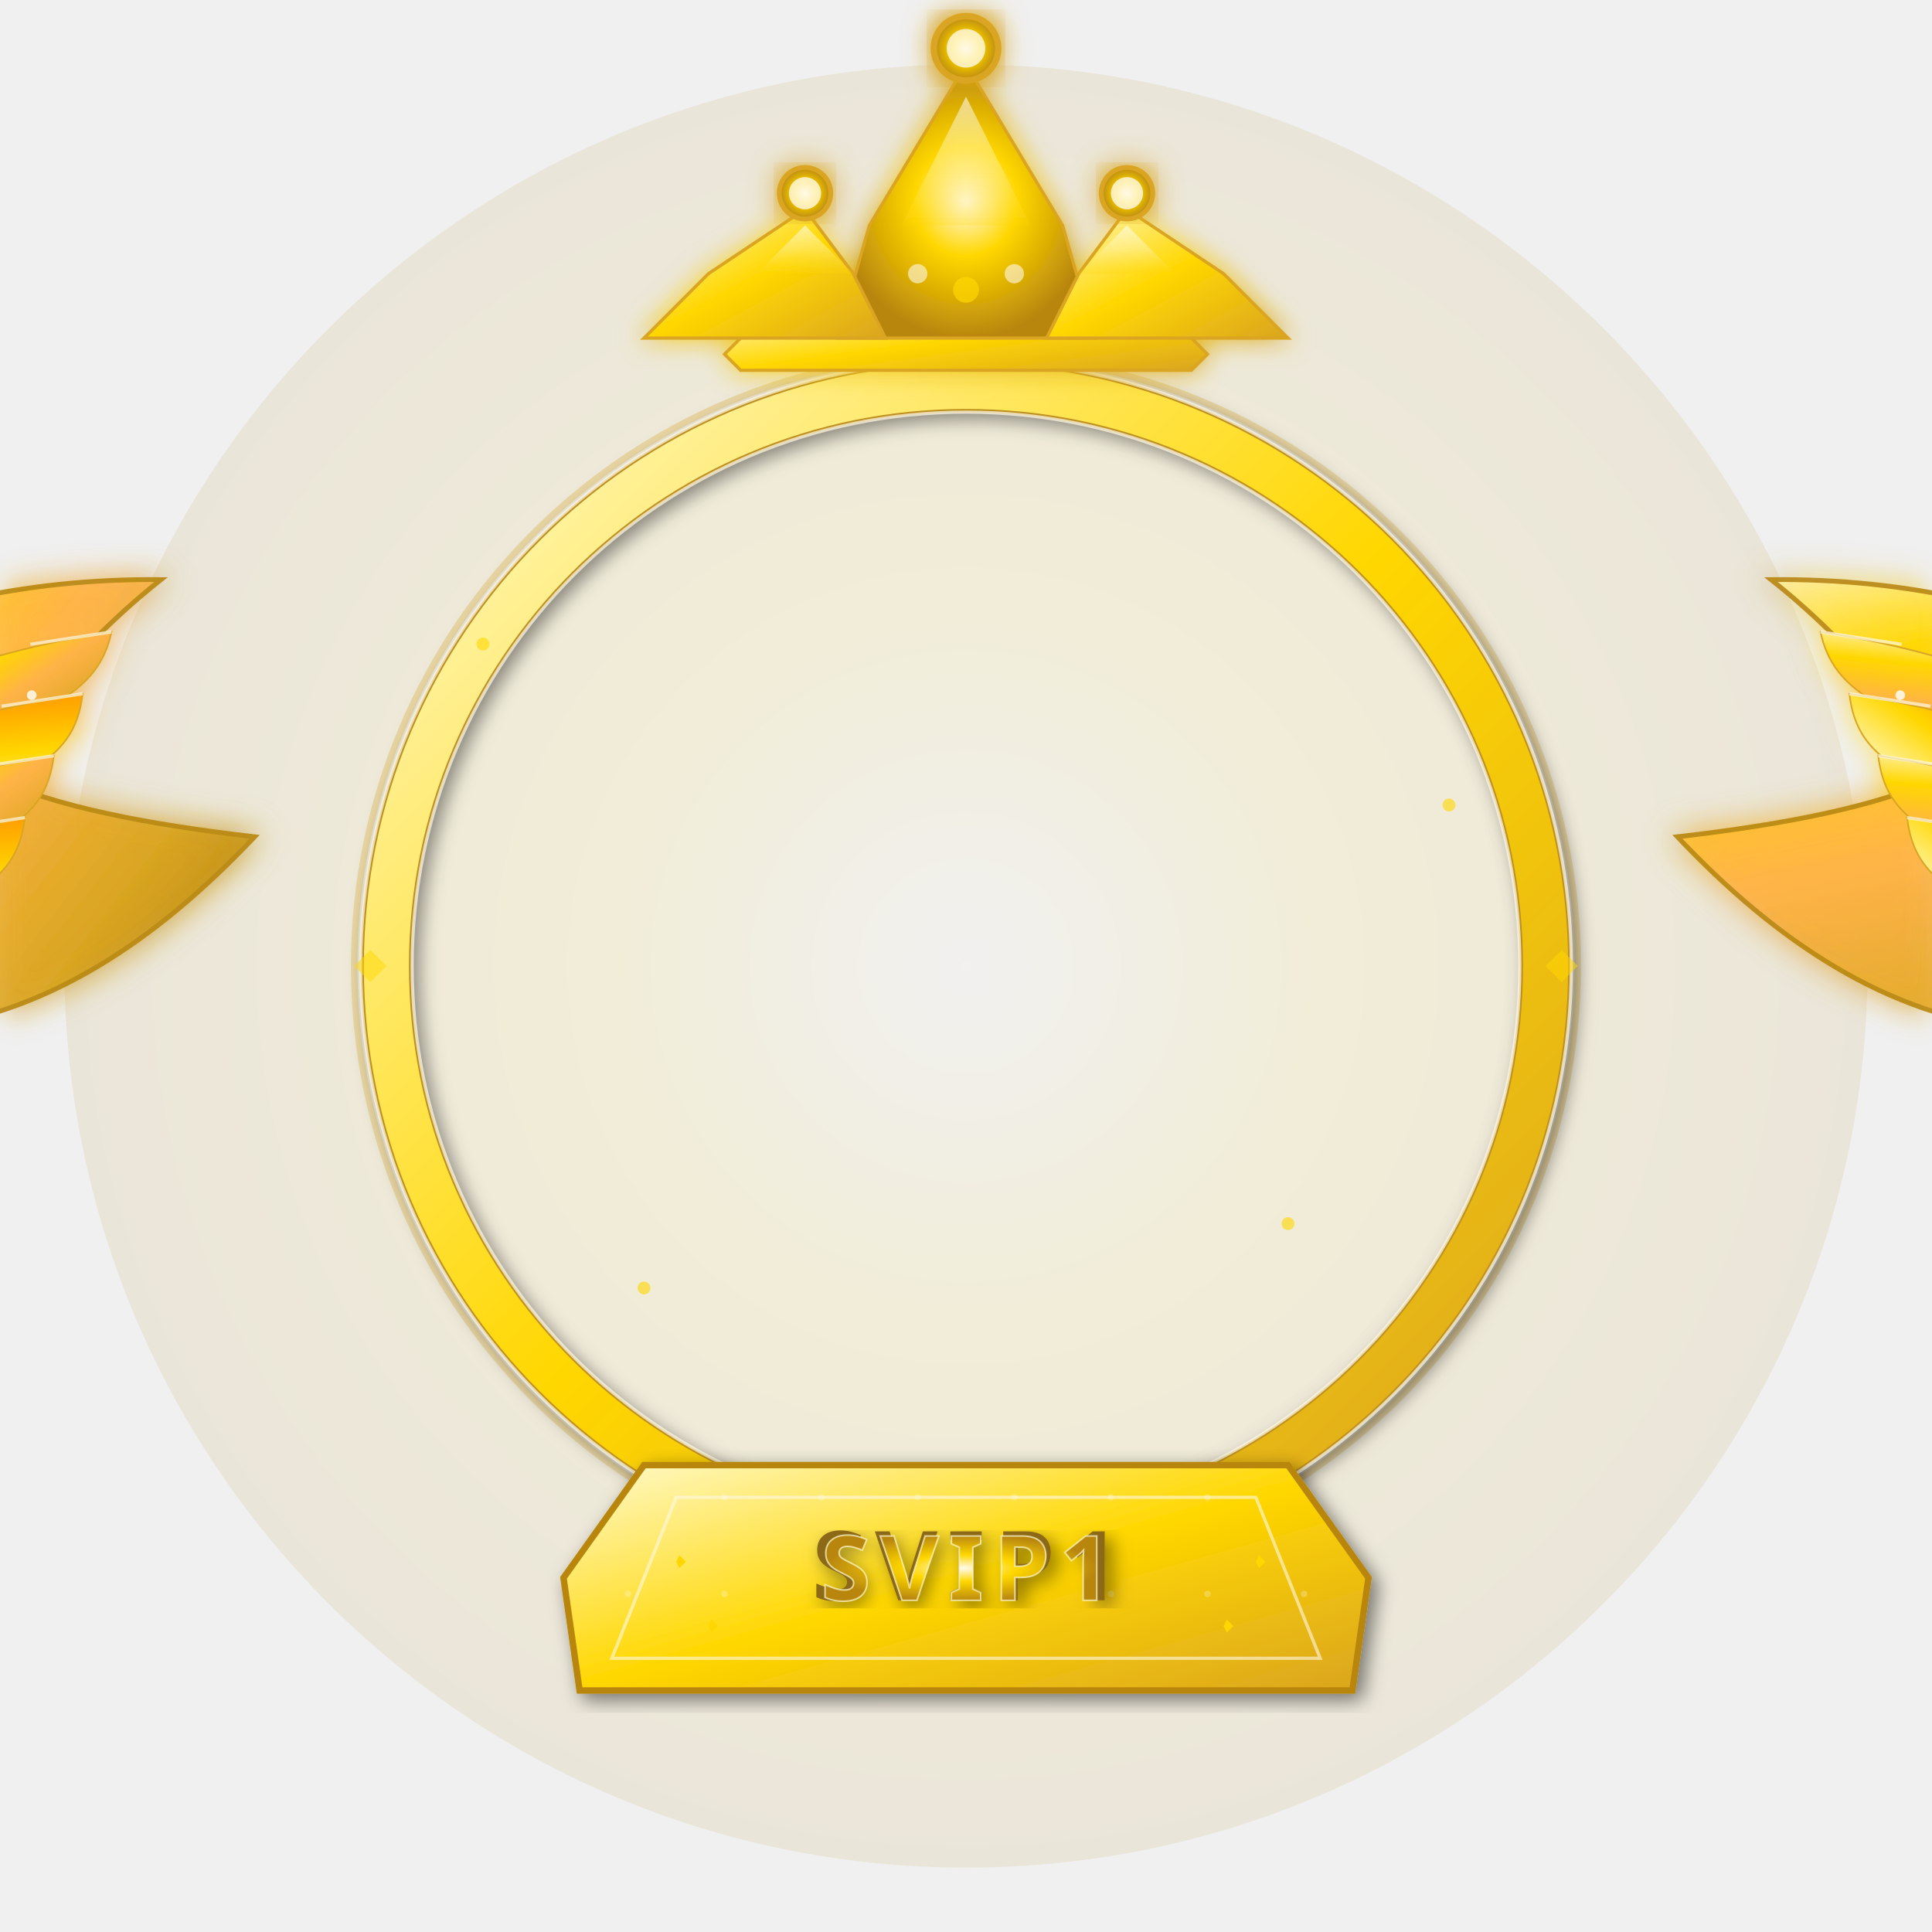
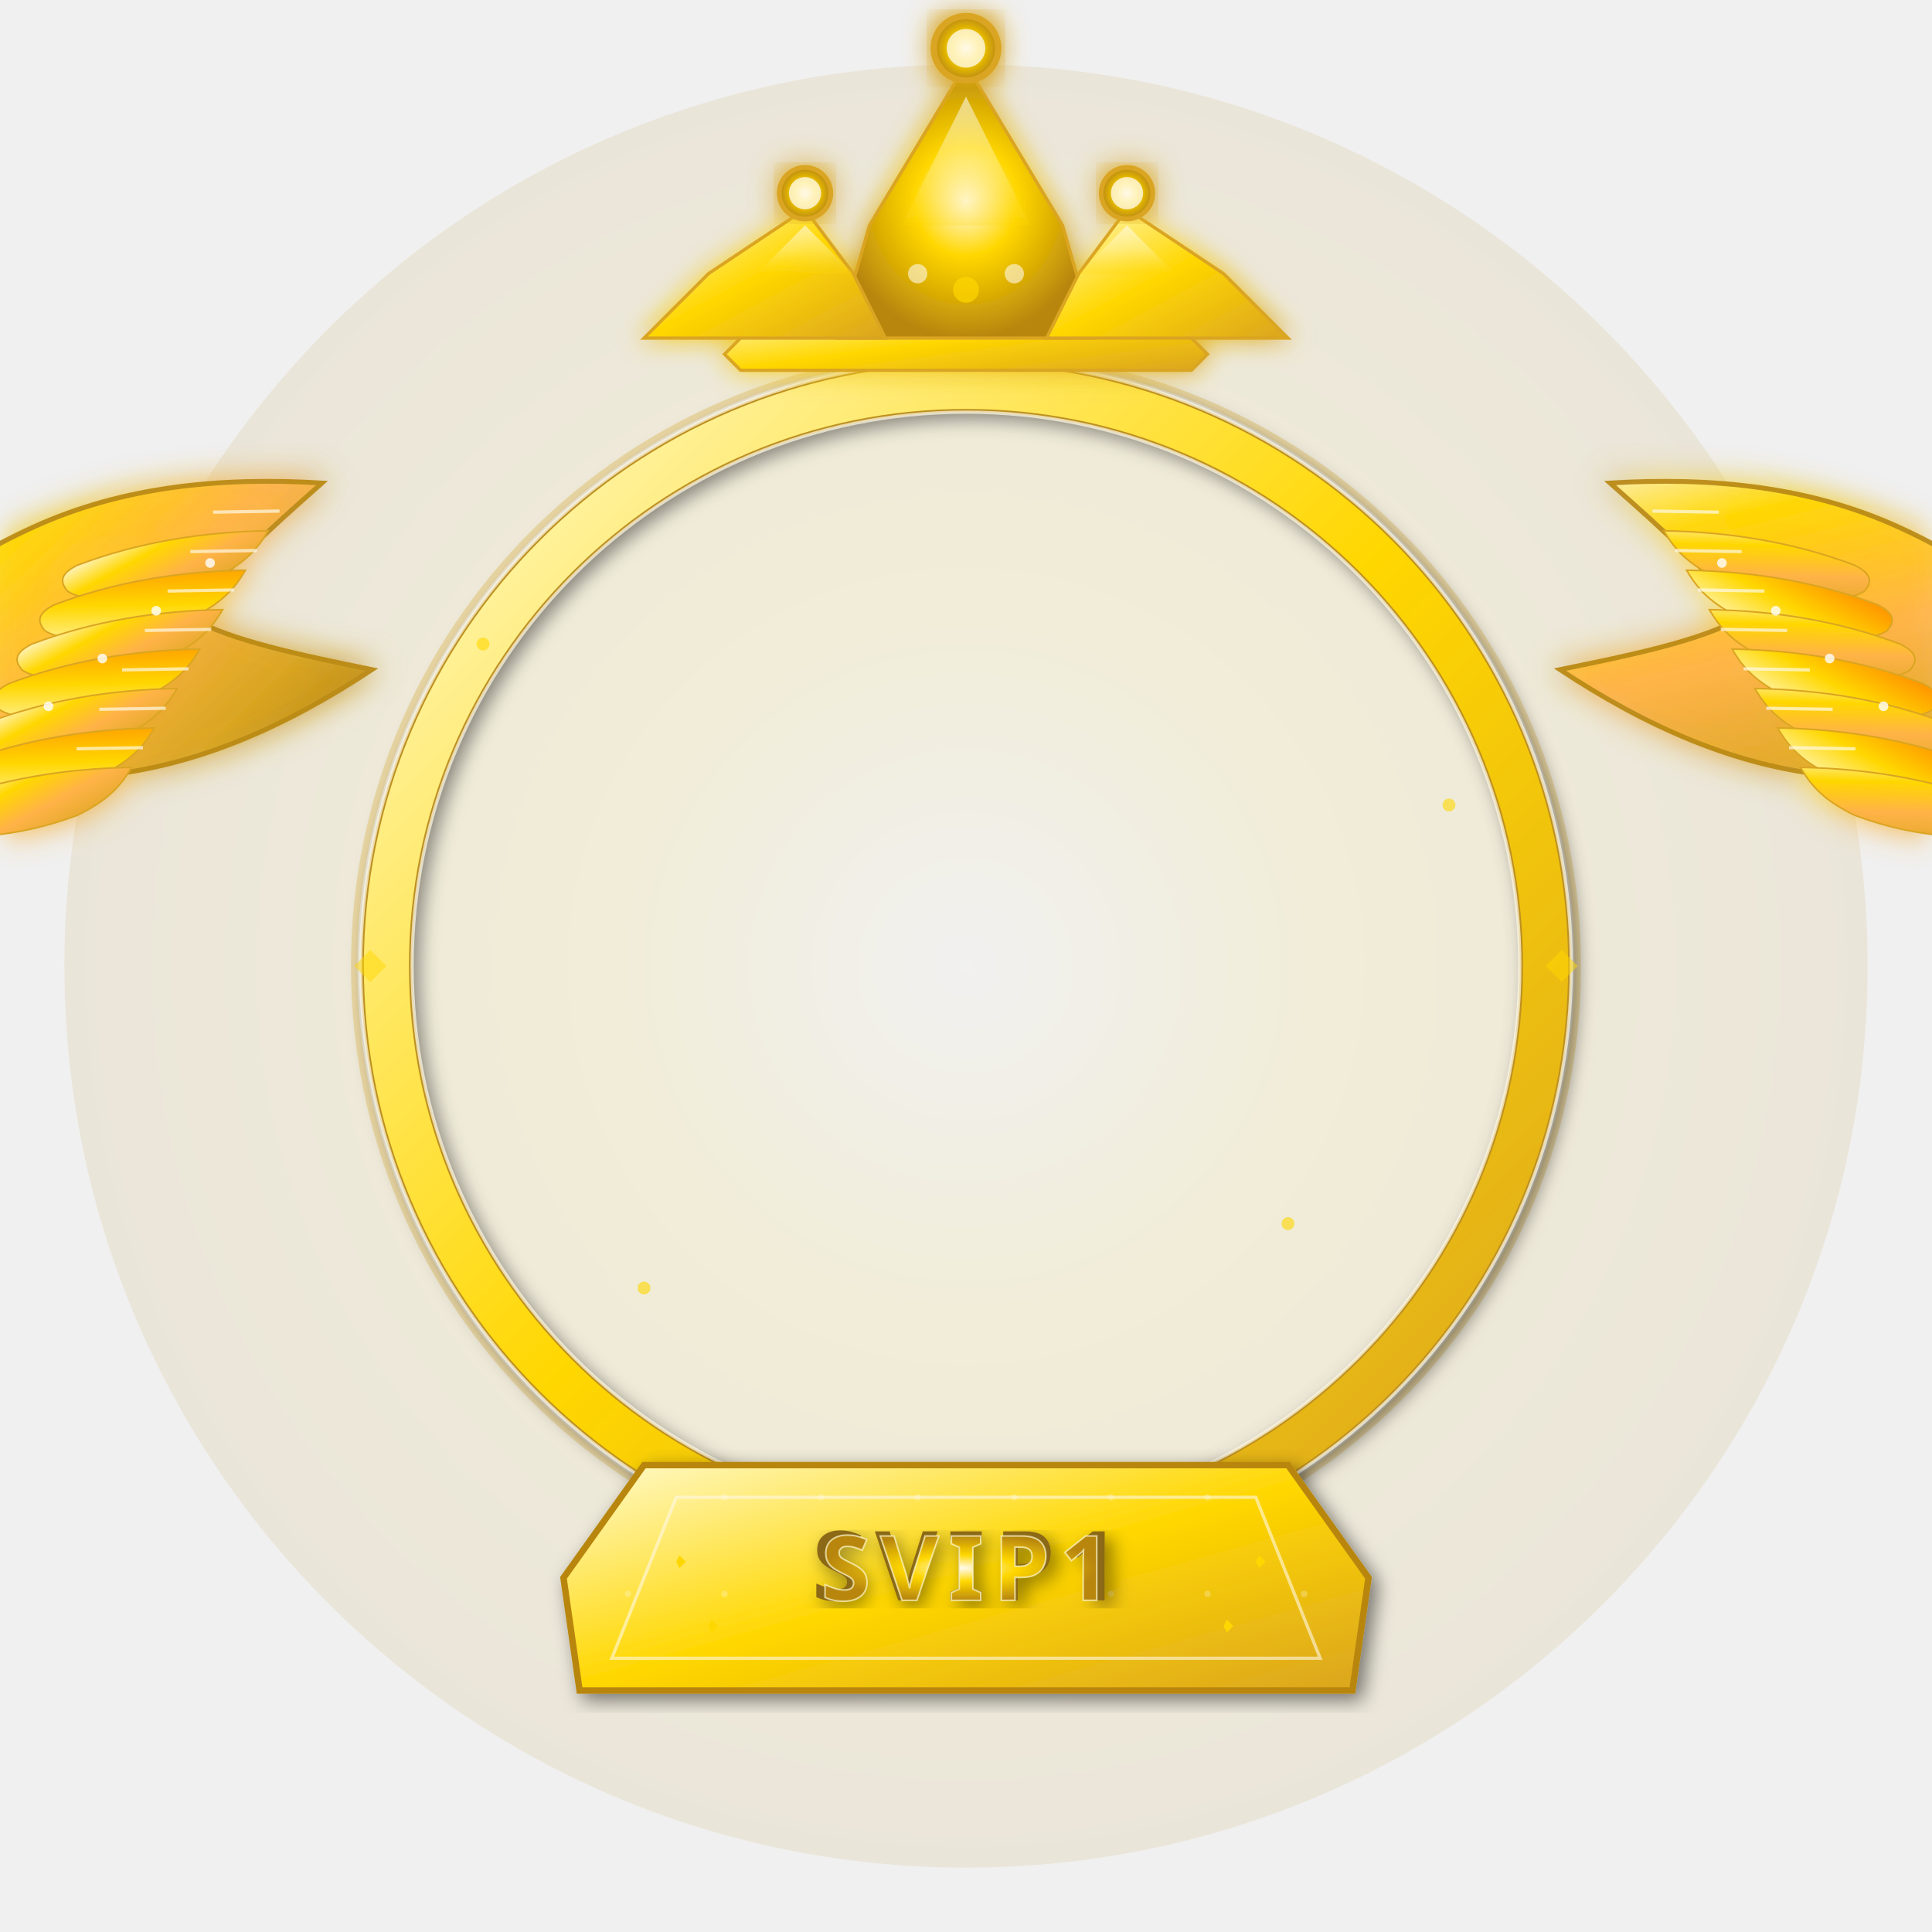
<svg xmlns="http://www.w3.org/2000/svg" width="600" height="600" viewBox="0 0 600 600" fill="none">
  <defs>
    <linearGradient id="goldGradient1" x1="0" y1="0" x2="1" y2="1">
      <stop offset="0%" stop-color="#fffacd" />
      <stop offset="50%" stop-color="#ffd700" />
      <stop offset="100%" stop-color="#daa520" />
    </linearGradient>
    <radialGradient id="goldRadial" cx="50%" cy="50%" r="50%">
      <stop offset="0%" stop-color="#fffaf0" />
      <stop offset="40%" stop-color="#ffd700" />
      <stop offset="100%" stop-color="#b8860b" />
    </radialGradient>
    <linearGradient id="goldShine" x1="0" y1="0" x2="0" y2="1">
      <stop offset="0%" stop-color="#ffffff" stop-opacity="0.8" />
      <stop offset="50%" stop-color="#fffacd" stop-opacity="0.5" />
      <stop offset="100%" stop-color="#ffd700" stop-opacity="0.3" />
    </linearGradient>
    <linearGradient id="goldWingGrad1" x1="0" y1="0" x2="1" y2="1">
      <stop offset="0%" stop-color="#fff9e6" />
      <stop offset="30%" stop-color="#ffd700" />
      <stop offset="60%" stop-color="#ffb347" />
      <stop offset="100%" stop-color="#daa520" />
    </linearGradient>
    <linearGradient id="goldWingGrad2" x1="0" y1="1" x2="1" y2="0">
      <stop offset="0%" stop-color="#fffacd" />
      <stop offset="50%" stop-color="#ffd700" />
      <stop offset="100%" stop-color="#ff8c00" />
    </linearGradient>
    <linearGradient id="featherGrad" x1="0" y1="0" x2="1" y2="1">
      <stop offset="0%" stop-color="#fffaf0" />
      <stop offset="20%" stop-color="#ffd700" />
      <stop offset="50%" stop-color="#ffb347" />
      <stop offset="80%" stop-color="#daa520" />
      <stop offset="100%" stop-color="#b8860b" />
    </linearGradient>
    <filter id="glow">
      <feGaussianBlur stdDeviation="4" result="coloredBlur" />
      <feMerge>
        <feMergeNode in="coloredBlur" />
        <feMergeNode in="SourceGraphic" />
      </feMerge>
    </filter>
    <filter id="shadow">
      <feGaussianBlur in="SourceAlpha" stdDeviation="3" />
      <feOffset dx="2" dy="2" result="offsetblur" />
      <feComponentTransfer>
        <feFuncA type="linear" slope="0.5" />
      </feComponentTransfer>
      <feMerge>
        <feMergeNode />
        <feMergeNode in="SourceGraphic" />
      </feMerge>
    </filter>
    <filter id="goldGlow">
      <feGaussianBlur stdDeviation="5" result="coloredBlur" />
      <feMerge>
        <feMergeNode in="coloredBlur" />
        <feMergeNode in="SourceGraphic" />
      </feMerge>
    </filter>
    <pattern id="ornament" x="0" y="0" width="20" height="20" patternUnits="userSpaceOnUse">
      <circle cx="10" cy="10" r="2" fill="#daa520" opacity="0.3" />
      <circle cx="0" cy="0" r="1" fill="#ffd700" opacity="0.5" />
      <circle cx="20" cy="20" r="1" fill="#ffd700" opacity="0.5" />
    </pattern>
    <pattern id="sparkle" x="0" y="0" width="30" height="30" patternUnits="userSpaceOnUse">
      <circle cx="15" cy="15" r="1" fill="#ffffff" opacity="0.8">
        <animate attributeName="r" values="1;3;1" dur="2s" repeatCount="indefinite" />
      </circle>
    </pattern>
  </defs>
  <ellipse cx="300" cy="300" rx="280" ry="280" fill="url(#goldRadial)" opacity="0.1" />
  <circle cx="300" cy="300" r="190" fill="none" stroke="#daa520" stroke-width="2" opacity="0.3" />
  <circle cx="300" cy="300" r="180" fill="none" stroke="#b8860b" stroke-width="16" filter="url(#shadow)" opacity="0.9" />
  <circle cx="300" cy="300" r="180" fill="none" stroke="url(#goldGradient1)" stroke-width="14" />
  <circle cx="300" cy="300" r="172" fill="none" stroke="#fff9e6" stroke-width="1" opacity="0.7" />
  <circle cx="300" cy="300" r="188" fill="none" stroke="#fff9e6" stroke-width="1" opacity="0.7" />
  <g opacity="0.5">
    <path d="M300,110 L305,105 L310,110 L305,115 Z" fill="#ffd700" />
    <path d="M300,490 L305,485 L310,490 L305,495 Z" fill="#ffd700" />
    <path d="M110,300 L115,295 L120,300 L115,305 Z" fill="#ffd700" />
    <path d="M480,300 L485,295 L490,300 L485,305 Z" fill="#ffd700" />
  </g>
  <g filter="url(#glow)">
    <path d="M240,95 L360,95 L375,110 L370,115 L230,115 L225,110 Z" fill="url(#goldGradient1)" stroke="#daa520" stroke-width="1" />
    <rect x="240" y="100" width="120" height="5" fill="url(#ornament)" />
    <path d="M300,20 L270,70 L260,105 L340,105 L330,70 Z" fill="url(#goldRadial)" stroke="#daa520" stroke-width="1" />
    <path d="M300,30 L280,70 L320,70 Z" fill="url(#goldShine)" opacity="0.7" />
    <path d="M250,65 L220,85 L200,105 L275,105 L265,85 Z" fill="url(#goldGradient1)" stroke="#daa520" stroke-width="1" />
    <path d="M250,70 L235,85 L265,85 Z" fill="url(#goldShine)" opacity="0.7" />
    <path d="M350,65 L380,85 L400,105 L325,105 L335,85 Z" fill="url(#goldGradient1)" stroke="#daa520" stroke-width="1" />
    <path d="M350,70 L365,85 L335,85 Z" fill="url(#goldShine)" opacity="0.7" />
    <circle cx="300" cy="15" r="10" fill="url(#goldRadial)" stroke="#daa520" stroke-width="2" filter="url(#glow)" />
    <circle cx="300" cy="15" r="6" fill="#fff9e6" opacity="0.8" />
    <circle cx="250" cy="60" r="8" fill="url(#goldRadial)" stroke="#daa520" stroke-width="1.5" filter="url(#glow)" />
    <circle cx="250" cy="60" r="5" fill="#fff9e6" opacity="0.8" />
    <circle cx="350" cy="60" r="8" fill="url(#goldRadial)" stroke="#daa520" stroke-width="1.5" filter="url(#glow)" />
    <circle cx="350" cy="60" r="5" fill="#fff9e6" opacity="0.8" />
    <circle cx="285" cy="85" r="3" fill="#fff9e6" opacity="0.6" />
    <circle cx="315" cy="85" r="3" fill="#fff9e6" opacity="0.6" />
    <circle cx="300" cy="90" r="4" fill="#ffd700" opacity="0.7" />
  </g>
-   <g transform="translate(50,180)" filter="url(#goldGlow)">
-     <g transform="rotate(-20)">
-       <path d="M 0,0 C -40,-15 -80,-20 -120,-15 C -160,-10 -190,5 -200,30 C -207,40 -207,50 -200,60                       C -190,80 -160,95 -120,105 C -80,115 -40,105 0,85                       C -30,70 -55,55 -70,40 C -55,25 -30,10 0,0 Z" fill="url(#featherGrad)" stroke="#b8860b" stroke-width="1.5" opacity="0.9" />
-       <path d="M -20,10 C -45,5 -70,3 -95,5 C -102,6 -105,9 -102,14 C -95,22 -70,28 -45,25 C -32,23 -25,18 -20,10 Z" fill="url(#goldWingGrad1)" stroke="#daa520" stroke-width="0.5" />
-       <path d="M -35,25 C -60,20 -85,18 -110,20 C -117,21 -120,24 -117,30 C -110,38 -85,44 -60,42 C -47,40 -40,35 -35,25 Z" fill="url(#goldWingGrad2)" stroke="#daa520" stroke-width="0.5" />
-       <path d="M -50,40 C -75,35 -100,33 -125,35 C -132,36 -135,39 -132,45 C -125,53 -100,59 -75,57 C -62,55 -55,50 -50,40 Z" fill="url(#goldWingGrad1)" stroke="#daa520" stroke-width="0.5" />
-       <path d="M -65,55 C -90,50 -115,48 -140,50 C -147,51 -150,54 -147,60 C -140,68 -115,74 -90,72 C -77,70 -70,65 -65,55 Z" fill="url(#goldWingGrad2)" stroke="#daa520" stroke-width="0.5" />
-       <path d="M -80,70 C -105,65 -130,63 -155,65 C -162,66 -165,69 -162,75 C -155,83 -130,89 -105,87 C -92,85 -85,80 -80,70 Z" fill="url(#goldWingGrad1)" stroke="#daa520" stroke-width="0.5" />
-       <path d="M -95,85 C -120,80 -145,78 -170,80 C -177,81 -180,84 -177,90 C -170,98 -145,104 -120,102 C -107,100 -100,95 -95,85 Z" fill="url(#goldWingGrad2)" stroke="#daa520" stroke-width="0.5" />
+   <g transform="translate(100,150)" filter="url(#goldGlow)">
+     <g transform="rotate(-15)">
+       <path d="M 0,0 C -30,-10 -60,-15 -90,-10 C -120,-5 -140,5 -150,20 C -155,28 -155,35 -150,42                       C -140,55 -120,65 -90,70 C -60,75 -30,70 0,60                       C -20,50 -40,40 -50,30 C -40,20 -20,10 0,0 Z" fill="url(#featherGrad)" stroke="#b8860b" stroke-width="1.5" opacity="0.9" />
+       <path d="M -20,10 C -40,5 -60,3 -80,5 C -85,6 -87,8 -85,12 C -80,18 -60,22 -40,20 C -30,18 -25,15 -20,10 Z" fill="url(#goldWingGrad1)" stroke="#daa520" stroke-width="0.5" />
+       <path d="M -30,20 C -50,15 -70,13 -90,15 C -95,16 -97,18 -95,22 C -90,28 -70,32 -50,30 C -40,28 -35,25 -30,20 Z" fill="url(#goldWingGrad2)" stroke="#daa520" stroke-width="0.5" />
+       <path d="M -40,30 C -60,25 -80,23 -100,25 C -105,26 -107,28 -105,32 C -100,38 -80,42 -60,40 C -50,38 -45,35 -40,30 Z" fill="url(#goldWingGrad1)" stroke="#daa520" stroke-width="0.5" />
+       <path d="M -50,40 C -70,35 -90,33 -110,35 C -115,36 -117,38 -115,42 C -110,48 -90,52 -70,50 C -60,48 -55,45 -50,40 Z" fill="url(#goldWingGrad2)" stroke="#daa520" stroke-width="0.5" />
+       <path d="M -60,50 C -80,45 -100,43 -120,45 C -125,46 -127,48 -125,52 C -120,58 -100,62 -80,60 C -70,58 -65,55 -60,50 Z" fill="url(#goldWingGrad1)" stroke="#daa520" stroke-width="0.5" />
+       <path d="M -70,60 C -90,55 -110,53 -130,55 C -135,56 -137,58 -135,62 C -130,68 -110,72 -90,70 C -80,68 -75,65 -70,60 Z" fill="url(#goldWingGrad2)" stroke="#daa520" stroke-width="0.5" />
+       <path d="M -80,70 C -100,65 -120,63 -140,65 C -145,66 -147,68 -145,72 C -140,78 -120,82 -100,80 C -90,78 -85,75 -80,70 Z" fill="url(#goldWingGrad1)" stroke="#daa520" stroke-width="0.5" />
      <g opacity="0.7">
-         <path d="M -20,10 L -45,5" stroke="#fff9e6" stroke-width="1" />
-         <path d="M -35,25 L -60,20" stroke="#fff9e6" stroke-width="1" />
-         <path d="M -50,40 L -75,35" stroke="#fff9e6" stroke-width="1" />
-         <path d="M -65,55 L -90,50" stroke="#fff9e6" stroke-width="1" />
-         <path d="M -80,70 L -105,65" stroke="#fff9e6" stroke-width="1" />
-         <path d="M -95,85 L -120,80" stroke="#fff9e6" stroke-width="1" />
+         <path d="M -15,5 L -35,0" stroke="#fff9e6" stroke-width="1" />
+         <path d="M -25,15 L -45,10" stroke="#fff9e6" stroke-width="1" />
+         <path d="M -35,25 L -55,20" stroke="#fff9e6" stroke-width="1" />
+         <path d="M -45,35 L -65,30" stroke="#fff9e6" stroke-width="1" />
+         <path d="M -55,45 L -75,40" stroke="#fff9e6" stroke-width="1" />
+         <path d="M -65,55 L -85,50" stroke="#fff9e6" stroke-width="1" />
+         <path d="M -75,65 L -95,60" stroke="#fff9e6" stroke-width="1" />
      </g>
-       <circle cx="-50" cy="20" r="1.5" fill="#ffffff" opacity="0.8" />
-       <circle cx="-75" cy="35" r="1.5" fill="#ffffff" opacity="0.8" />
-       <circle cx="-100" cy="50" r="1.5" fill="#ffffff" opacity="0.8" />
-       <circle cx="-125" cy="65" r="1.5" fill="#ffffff" opacity="0.8" />
-       <circle cx="-150" cy="80" r="1.5" fill="#ffffff" opacity="0.8" />
-       <animateTransform attributeName="transform" attributeType="XML" type="rotate" values="-20;-10;-20" dur="4s" repeatCount="indefinite" />
+       <circle cx="-40" cy="15" r="1.5" fill="#ffffff" opacity="0.8" />
+       <circle cx="-60" cy="25" r="1.5" fill="#ffffff" opacity="0.8" />
+       <circle cx="-80" cy="35" r="1.5" fill="#ffffff" opacity="0.8" />
+       <circle cx="-100" cy="45" r="1.5" fill="#ffffff" opacity="0.8" />
+       <circle cx="-120" cy="55" r="1.5" fill="#ffffff" opacity="0.8" />
+       <circle cx="-130" cy="65" r="1.5" fill="#ffffff" opacity="0.8" />
+       <animateTransform attributeName="transform" attributeType="XML" type="rotate" values="-15;-5;-15" dur="4s" repeatCount="indefinite" />
    </g>
  </g>
-   <g transform="translate(550,180)" filter="url(#goldGlow)">
-     <g transform="rotate(20)">
-       <path d="M 0,0 C 40,-15 80,-20 120,-15 C 160,-10 190,5 200,30 C 207,40 207,50 200,60                       C 190,80 160,95 120,105 C 80,115 40,105 0,85                       C 30,70 55,55 70,40 C 55,25 30,10 0,0 Z" fill="url(#featherGrad)" stroke="#b8860b" stroke-width="1.5" opacity="0.9" />
-       <path d="M 20,10 C 45,5 70,3 95,5 C 102,6 105,9 102,14 C 95,22 70,28 45,25 C 32,23 25,18 20,10 Z" fill="url(#goldWingGrad1)" stroke="#daa520" stroke-width="0.5" />
-       <path d="M 35,25 C 60,20 85,18 110,20 C 117,21 120,24 117,30 C 110,38 85,44 60,42 C 47,40 40,35 35,25 Z" fill="url(#goldWingGrad2)" stroke="#daa520" stroke-width="0.5" />
-       <path d="M 50,40 C 75,35 100,33 125,35 C 132,36 135,39 132,45 C 125,53 100,59 75,57 C 62,55 55,50 50,40 Z" fill="url(#goldWingGrad1)" stroke="#daa520" stroke-width="0.5" />
-       <path d="M 65,55 C 90,50 115,48 140,50 C 147,51 150,54 147,60 C 140,68 115,74 90,72 C 77,70 70,65 65,55 Z" fill="url(#goldWingGrad2)" stroke="#daa520" stroke-width="0.5" />
-       <path d="M 80,70 C 105,65 130,63 155,65 C 162,66 165,69 162,75 C 155,83 130,89 105,87 C 92,85 85,80 80,70 Z" fill="url(#goldWingGrad1)" stroke="#daa520" stroke-width="0.5" />
-       <path d="M 95,85 C 120,80 145,78 170,80 C 177,81 180,84 177,90 C 170,98 145,104 120,102 C 107,100 100,95 95,85 Z" fill="url(#goldWingGrad2)" stroke="#daa520" stroke-width="0.5" />
+   <g transform="translate(500,150)" filter="url(#goldGlow)">
+     <g transform="rotate(15)">
+       <path d="M 0,0 C 30,-10 60,-15 90,-10 C 120,-5 140,5 150,20 C 155,28 155,35 150,42                       C 140,55 120,65 90,70 C 60,75 30,70 0,60                       C 20,50 40,40 50,30 C 40,20 20,10 0,0 Z" fill="url(#featherGrad)" stroke="#b8860b" stroke-width="1.5" opacity="0.9" />
+       <path d="M 20,10 C 40,5 60,3 80,5 C 85,6 87,8 85,12 C 80,18 60,22 40,20 C 30,18 25,15 20,10 Z" fill="url(#goldWingGrad1)" stroke="#daa520" stroke-width="0.5" />
+       <path d="M 30,20 C 50,15 70,13 90,15 C 95,16 97,18 95,22 C 90,28 70,32 50,30 C 40,28 35,25 30,20 Z" fill="url(#goldWingGrad2)" stroke="#daa520" stroke-width="0.5" />
+       <path d="M 40,30 C 60,25 80,23 100,25 C 105,26 107,28 105,32 C 100,38 80,42 60,40 C 50,38 45,35 40,30 Z" fill="url(#goldWingGrad1)" stroke="#daa520" stroke-width="0.5" />
+       <path d="M 50,40 C 70,35 90,33 110,35 C 115,36 117,38 115,42 C 110,48 90,52 70,50 C 60,48 55,45 50,40 Z" fill="url(#goldWingGrad2)" stroke="#daa520" stroke-width="0.5" />
+       <path d="M 60,50 C 80,45 100,43 120,45 C 125,46 127,48 125,52 C 120,58 100,62 80,60 C 70,58 65,55 60,50 Z" fill="url(#goldWingGrad1)" stroke="#daa520" stroke-width="0.5" />
+       <path d="M 70,60 C 90,55 110,53 130,55 C 135,56 137,58 135,62 C 130,68 110,72 90,70 C 80,68 75,65 70,60 Z" fill="url(#goldWingGrad2)" stroke="#daa520" stroke-width="0.5" />
+       <path d="M 80,70 C 100,65 120,63 140,65 C 145,66 147,68 145,72 C 140,78 120,82 100,80 C 90,78 85,75 80,70 Z" fill="url(#goldWingGrad1)" stroke="#daa520" stroke-width="0.5" />
      <g opacity="0.7">
-         <path d="M 20,10 L 45,5" stroke="#fff9e6" stroke-width="1" />
-         <path d="M 35,25 L 60,20" stroke="#fff9e6" stroke-width="1" />
-         <path d="M 50,40 L 75,35" stroke="#fff9e6" stroke-width="1" />
-         <path d="M 65,55 L 90,50" stroke="#fff9e6" stroke-width="1" />
-         <path d="M 80,70 L 105,65" stroke="#fff9e6" stroke-width="1" />
-         <path d="M 95,85 L 120,80" stroke="#fff9e6" stroke-width="1" />
+         <path d="M 15,5 L 35,0" stroke="#fff9e6" stroke-width="1" />
+         <path d="M 25,15 L 45,10" stroke="#fff9e6" stroke-width="1" />
+         <path d="M 35,25 L 55,20" stroke="#fff9e6" stroke-width="1" />
+         <path d="M 45,35 L 65,30" stroke="#fff9e6" stroke-width="1" />
+         <path d="M 55,45 L 75,40" stroke="#fff9e6" stroke-width="1" />
+         <path d="M 65,55 L 85,50" stroke="#fff9e6" stroke-width="1" />
+         <path d="M 75,65 L 95,60" stroke="#fff9e6" stroke-width="1" />
      </g>
-       <circle cx="50" cy="20" r="1.5" fill="#ffffff" opacity="0.8" />
-       <circle cx="75" cy="35" r="1.5" fill="#ffffff" opacity="0.8" />
-       <circle cx="100" cy="50" r="1.5" fill="#ffffff" opacity="0.8" />
-       <circle cx="125" cy="65" r="1.5" fill="#ffffff" opacity="0.8" />
-       <circle cx="150" cy="80" r="1.5" fill="#ffffff" opacity="0.8" />
-       <animateTransform attributeName="transform" attributeType="XML" type="rotate" values="20;10;20" dur="4s" repeatCount="indefinite" />
+       <circle cx="40" cy="15" r="1.5" fill="#ffffff" opacity="0.8" />
+       <circle cx="60" cy="25" r="1.5" fill="#ffffff" opacity="0.8" />
+       <circle cx="80" cy="35" r="1.5" fill="#ffffff" opacity="0.8" />
+       <circle cx="100" cy="45" r="1.5" fill="#ffffff" opacity="0.8" />
+       <circle cx="120" cy="55" r="1.5" fill="#ffffff" opacity="0.8" />
+       <circle cx="130" cy="65" r="1.5" fill="#ffffff" opacity="0.8" />
+       <animateTransform attributeName="transform" attributeType="XML" type="rotate" values="15;5;15" dur="4s" repeatCount="indefinite" />
    </g>
  </g>
  <g filter="url(#shadow)">
    <path d="M200,455 L400,455 L425,490 L420,525 L180,525 L175,490 Z" fill="url(#goldGradient1)" stroke="#b8860b" stroke-width="2" />
    <path d="M205,460 L395,460 L415,520 L185,520 Z" fill="url(#sparkle)" opacity="0.3" />
    <path d="M210,465 L390,465 L410,515 L190,515 Z" fill="none" stroke="#fff9e6" stroke-width="1" opacity="0.6" />
    <text x="300" y="497" text-anchor="middle" fill="#8b6914" font-size="30" font-family="Arial Black" font-weight="bold" letter-spacing="3" filter="url(#shadow)">SVIP1</text>
    <text x="300" y="497" text-anchor="middle" fill="url(#goldRadial)" font-size="28" font-family="Arial Black" font-weight="bold" letter-spacing="3">SVIP1</text>
    <text x="300" y="497" text-anchor="middle" fill="none" stroke="#fffacd" stroke-width="0.5" font-size="28" font-family="Arial Black" font-weight="bold" letter-spacing="3" opacity="0.7">SVIP1</text>
    <g fill="#ffd700">
      <path d="M 210,485 L211,487 L213,485 L211,483 Z" />
      <path d="M 390,485 L391,487 L393,485 L391,483 Z" />
      <path d="M 220,505 L221,507 L223,505 L221,503 Z" />
      <path d="M 380,505 L381,507 L383,505 L381,503 Z" />
    </g>
  </g>
  <g opacity="0.6">
    <circle cx="150" cy="200" r="2" fill="#ffd700">
      <animate attributeName="cy" values="200;150;200" dur="3s" repeatCount="indefinite" />
      <animate attributeName="opacity" values="0;1;0" dur="3s" repeatCount="indefinite" />
    </circle>
    <circle cx="450" cy="250" r="2" fill="#ffd700">
      <animate attributeName="cy" values="250;200;250" dur="3.5s" repeatCount="indefinite" />
      <animate attributeName="opacity" values="0;1;0" dur="3.5s" repeatCount="indefinite" />
    </circle>
    <circle cx="200" cy="400" r="2" fill="#ffd700">
      <animate attributeName="cy" values="400;350;400" dur="4s" repeatCount="indefinite" />
      <animate attributeName="opacity" values="0;1;0" dur="4s" repeatCount="indefinite" />
    </circle>
    <circle cx="400" cy="380" r="2" fill="#ffd700">
      <animate attributeName="cy" values="380;330;380" dur="3.2s" repeatCount="indefinite" />
      <animate attributeName="opacity" values="0;1;0" dur="3.2s" repeatCount="indefinite" />
    </circle>
  </g>
</svg>
